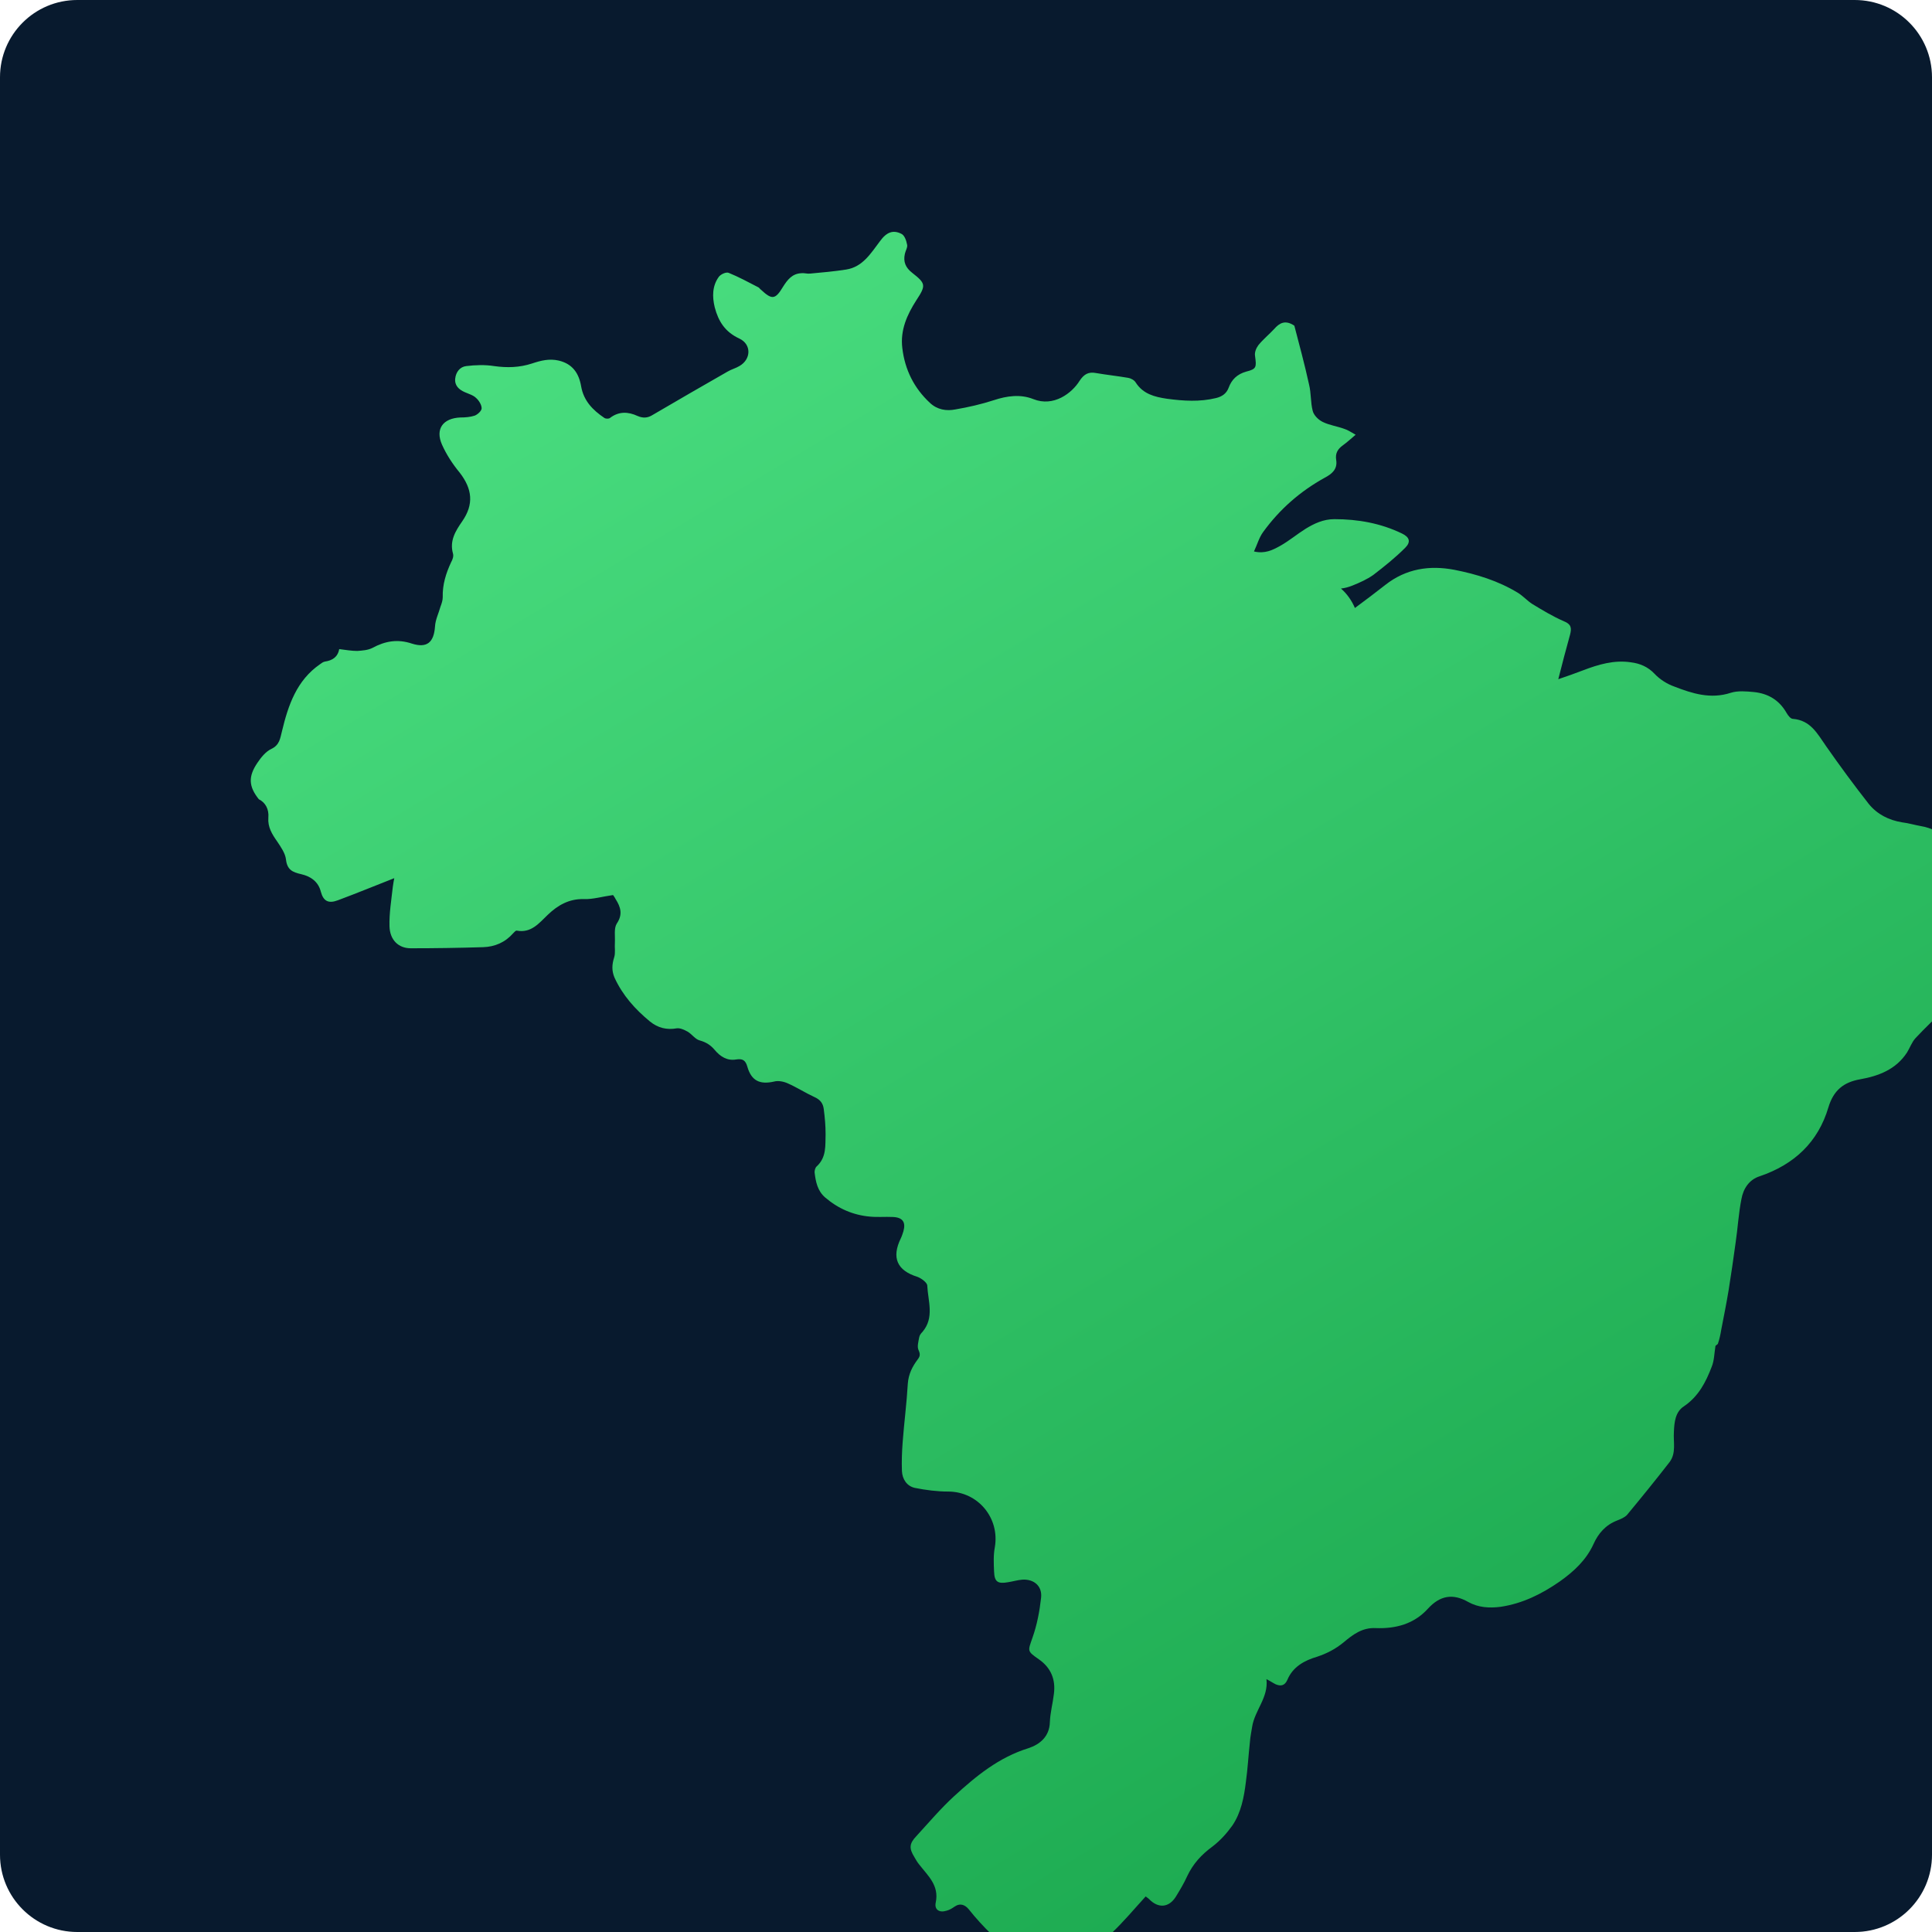
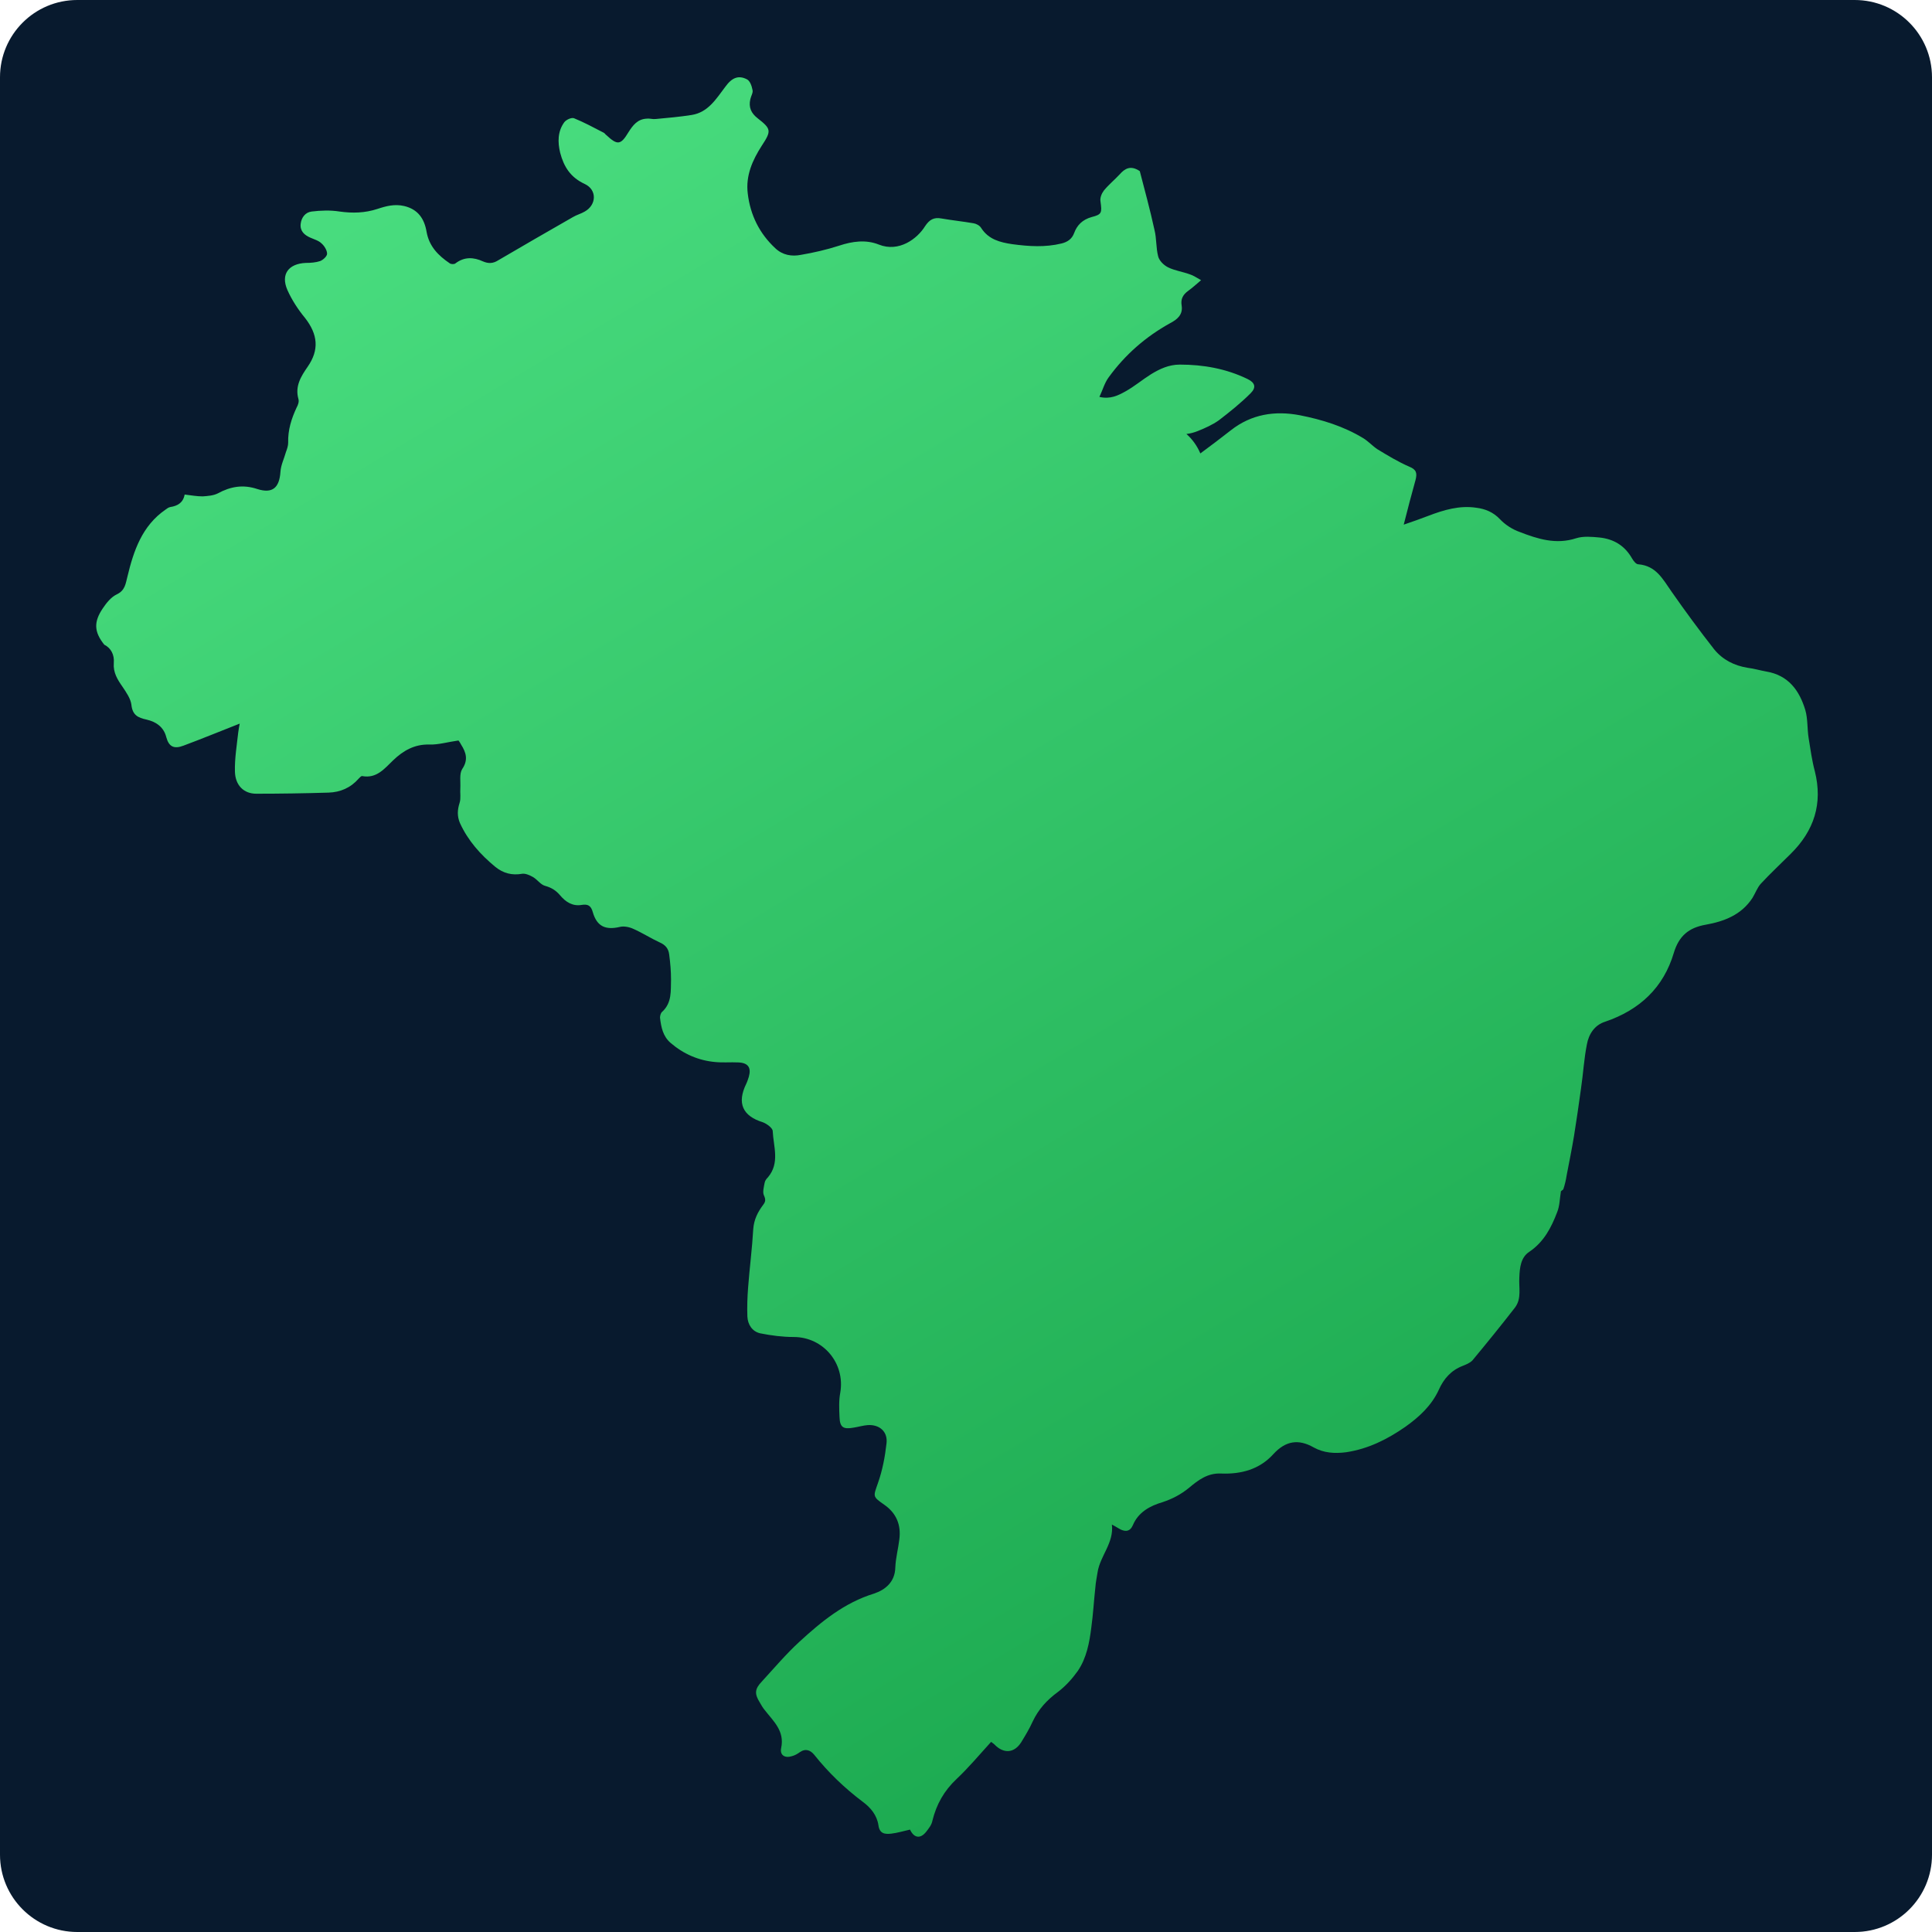
<svg xmlns="http://www.w3.org/2000/svg" width="100%" viewBox="0 0 500 500" role="img">
  <defs>
    <linearGradient id="br-green" x1="0.2" y1="0" x2="0.8" y2="1">
      <stop offset="0%" stop-color="#4ADE80" />
      <stop offset="100%" stop-color="#16A34A" />
    </linearGradient>
  </defs>
  <rect width="500" height="500" fill="#081a2e" rx="20" />
-   <g transform="translate(60, 60) scale(0.95)">
+   <g transform="translate(20, 20) scale(0.95)">
    <path fill="url(#br-green)" d="M9.948,159.572c-0.2,2.6,1,4.5,2.4,6.5c1,1.5,2.2,3.2,2.4,4.9c0.3,2.8,1.8,3.5,4.1,4c2.6,0.6,4.7,2,5.4,4.8       c0.7,2.6,2.1,3.3,4.7,2.3c5.1-1.9,10.2-4,15.3-6c-0.1,0.6-0.3,1.5-0.4,2.4c-0.4,3.6-1,7.2-0.9,10.7c0.1,3.7,2.4,6,5.8,6       c6.6,0,13.1-0.1,19.7-0.3c3.2-0.1,6-1.3,8.2-3.8c0.3-0.3,0.7-0.8,1-0.7c3.9,0.7,6-2,8.4-4.3c2.7-2.6,5.8-4.4,9.8-4.3       c2.5,0.1,5.1-0.7,8-1.1c0,0,0.4,0.5,0.7,1.1c1.4,2.2,2,4.2,0.3,6.7c-0.8,1.3-0.4,3.4-0.5,5.2c-0.1,1.3,0.2,2.8-0.2,4       c-0.6,1.9-0.7,3.6,0.1,5.5c2.2,4.8,5.6,8.6,9.6,11.9c2.2,1.8,4.6,2.4,7.4,1.9c0.9-0.1,2,0.4,2.9,0.9c1.2,0.7,2.1,2.1,3.3,2.4       c1.8,0.5,3,1.3,4.1,2.6c1.5,1.8,3.4,3,5.8,2.6c1.8-0.3,2.6,0.2,3.1,2c1.1,3.8,3.4,4.9,7.3,4c1.1-0.3,2.6,0,3.7,0.5       c2.5,1.1,4.8,2.6,7.2,3.7c1.6,0.7,2.4,1.7,2.6,3.3c0.3,2.3,0.5,4.5,0.5,6.8c-0.1,3.1,0.3,6.3-2.4,8.8c-0.4,0.3-0.6,1.101-0.6,1.601       c0.3,2.6,0.8,5.1,2.9,6.899c3.5,3,7.6,4.8,12.2,5.2c2,0.2,4.1,0,6.2,0.1c2.7,0.101,3.6,1.4,2.9,3.9c-0.2,0.6-0.4,1.3-0.7,1.9       c-2.6,5.3-1,8.8,4.5,10.5c1.1,0.399,2.7,1.6,2.7,2.399c0.2,4.2,2,8.7-1.3,12.601c-0.4,0.399-0.8,0.899-0.9,1.5       c-0.2,1.1-0.6,2.5-0.2,3.399c0.5,1.101,0.5,1.7-0.2,2.601c-1.5,2-2.5,4-2.7,6.6c-0.3,5.3-1,10.6-1.4,15.9       c-0.2,2.6-0.3,5.3-0.2,7.899c0.1,2.2,1.3,4.101,3.5,4.601c3,0.6,6.1,1,9.1,1c8.1,0,14.1,7.199,12.7,15.199       c-0.4,2.101-0.3,4.4-0.2,6.601c0.1,2.8,1,3.399,3.8,2.899c1.3-0.199,2.6-0.6,3.9-0.699c3.2-0.2,5.5,1.8,5.1,5       c-0.4,3.6-1.1,7.3-2.3,10.699c-1.3,3.801-1.6,3.7,1.7,6.001c3.3,2.3,4.6,5.5,4.1,9.399c-0.3,2.601-1,5.101-1.1,7.7       c-0.1,4-2.8,6.1-5.8,7.1c-8.1,2.5-14.3,7.601-20.3,13.101c-3.7,3.399-6.9,7.2-10.3,10.899c-1.9,2-2,3.301-0.5,5.7       c0.4,0.7,0.8,1.4,1.3,2c2.4,3.101,5.5,5.7,4.5,10.4c-0.4,1.899,1,2.8,2.9,2.2c0.8-0.2,1.5-0.601,2.2-1.101c1.6-1.1,2.9-0.5,3.9,0.7       c3.9,4.9,8.3,9.1,13.2,12.8c2.2,1.601,3.9,3.7,4.3,6.4c0.3,2.3,1.7,2.5,3.5,2.3c1.7-0.2,3.3-0.7,5.1-1.1c1.1,2.3,2.8,2.6,4.4,0.6       c0.7-0.9,1.5-1.9,1.7-3c1.1-4.5,3.2-8.2,6.6-11.4c3.299-3.1,6.2-6.6,9.4-10.1c0.2,0.2,0.6,0.4,0.899,0.7       c2.5,2.6,5.4,2.399,7.301-0.601c1.1-1.8,2.199-3.6,3.1-5.6c1.6-3.4,3.9-5.9,6.9-8.1c2.1-1.601,3.899-3.601,5.399-5.7       c2.4-3.5,3.2-7.8,3.7-11.9c0.5-3.6,0.7-7.3,1.1-10.899c0.101-1.4,0.4-2.801,0.601-4.101c0.7-4.5,4.5-8,3.899-13       c1,0.5,1.7,1,2.5,1.4c1.4,0.6,2.5,0.399,3.2-1.2c1.5-3.6,4.7-5.3,8.101-6.3c2.7-0.9,5-2.101,7.2-3.9c2.5-2.1,5.1-4.1,8.8-3.9       c5.399,0.2,10.399-1.1,14.2-5.3c3.3-3.6,6.8-4.2,11-1.8c2.699,1.5,5.699,1.7,8.8,1.3c6-0.899,11.2-3.5,16.1-6.899       c3.8-2.7,7.2-5.801,9.2-10.2c1.3-2.9,3.3-5.2,6.4-6.4c1-0.399,2-0.8,2.699-1.5c3.9-4.7,7.801-9.5,11.601-14.399       c1.899-2.5,1-5.5,1.2-8.301c0.1-2.6,0.399-5.399,2.699-6.899c4-2.7,6-6.601,7.601-10.8c0.7-1.7,0.7-3.7,1-5.5       c-0.101-0.301,0.6-0.5,0.7-0.801c0.399-1.199,0.699-2.5,0.899-3.8c0.7-3.6,1.4-7.1,2-10.7c0.7-4.3,1.3-8.6,1.9-12.899       c0.6-4,0.8-8,1.6-12c0.5-2.8,2.101-5.3,5-6.2c9.4-3.2,15.9-9.3,18.7-18.8c1.4-4.6,4.1-6.8,8.6-7.6c5.101-0.9,9.801-2.7,12.801-7.3       c0.8-1.3,1.3-2.8,2.3-3.9c2.6-2.8,5.399-5.4,8.1-8.1c6.4-6.3,8.8-13.7,6.601-22.5c-0.801-3-1.2-6-1.7-9.1c-0.4-2.5-0.2-5.2-0.9-7.6       c-1.6-5.3-4.6-9.5-10.7-10.5c-1.699-0.3-3.3-0.8-5-1c-3.699-0.6-6.8-2.2-9.1-5c-4-5.1-7.9-10.4-11.6-15.7       c-2.4-3.4-4.2-7.1-9.101-7.5c-0.6,0-1.3-0.9-1.7-1.6c-2-3.5-5-5.3-8.899-5.7c-2.101-0.2-4.4-0.4-6.3,0.2       c-5.5,1.8-10.5,0.2-15.4-1.7c-2-0.7-4-2-5.4-3.5c-1.8-1.9-4-2.8-6.399-3.1c-4.601-0.7-8.9,0.6-13.101,2.2       c-2.1,0.8-4.3,1.6-6.699,2.4c1.1-4.3,2.1-8.2,3.199-12.1c0.5-1.9,0.301-2.9-1.699-3.7c-3-1.3-5.801-3-8.601-4.7       c-1.399-0.9-2.5-2.2-4-3.1c-5.3-3.2-11.1-5-17.2-6.2c-6.8-1.3-13.199-0.3-18.8,4.1c-2.8,2.2-5.6,4.3-8.3,6.3       c-0.9-2.1-2.2-3.9-3.8-5.3c1-0.1,2.1-0.4,3.1-0.8c2-0.8,4-1.7,5.7-2.9c3-2.3,6-4.7,8.7-7.4c1.6-1.6,1.2-2.9-0.9-3.9       c-5.8-2.8-12-3.9-18.399-3.9c-3,0-5.501,1.2-7.801,2.6c-2.399,1.5-4.5,3.3-7,4.7c-2,1.1-4.1,2.2-7.1,1.5       c0.899-1.9,1.399-3.8,2.5-5.3c4.5-6.2,10.1-11.1,16.8-14.8c1.9-1,3.5-2.3,3.101-4.8c-0.3-1.8,0.399-3,1.8-4       c1.1-0.8,2.1-1.7,3.5-2.9c-1.3-0.7-2.101-1.3-3.101-1.6c-1.899-0.7-4.1-1-5.899-1.9c-1.2-0.6-2.4-1.8-2.7-3       c-0.601-2.3-0.4-4.8-1-7.2c-1.2-5.5-2.7-11-4-16c-2.5-1.7-4.101-0.7-5.5,0.9c-1.4,1.5-3,2.8-4.3,4.4c-0.601,0.8-1.101,2-0.9,3       c0.4,3,0.4,3.5-2.4,4.2c-2.5,0.7-4,2.2-4.8,4.4c-0.6,1.6-1.8,2.4-3.399,2.8c-4.5,1.1-8.9,0.8-13.4,0.2c-3.399-0.5-6.5-1.3-8.5-4.4       c-0.399-0.7-1.399-1.2-2.1-1.3c-2.9-0.5-5.8-0.8-8.7-1.3c-2.1-0.4-3.3,0.3-4.5,2.1c-2.1,3.4-7.1,7.2-12.6,5       c-3.5-1.4-7.2-0.9-10.8,0.3c-3.4,1.1-6.9,1.9-10.4,2.5c-2.5,0.5-5,0.1-7-1.8c-4.3-4-6.8-9-7.5-14.9c-0.6-4.9,1.3-9.1,3.8-13       c2.7-4.1,2.6-4.6-1.1-7.5c-1.8-1.4-2.5-3-2-5.2c0.2-0.9,0.8-1.8,0.6-2.5c-0.2-1.1-0.7-2.5-1.5-2.9c-2.3-1.2-4.1-0.5-5.9,2       c-2.5,3.3-4.7,7-9.2,7.7c-3.2,0.5-6.5,0.8-9.8,1.1c-0.8,0.1-1.6-0.2-2.4-0.1c-2.5,0.1-3.8,1.8-5,3.7c-2.1,3.5-3,3.6-6,0.8       c-0.3-0.2-0.5-0.6-0.8-0.7c-2.7-1.4-5.3-2.8-8-3.9c-0.7-0.3-2.2,0.4-2.7,1.1c-1.8,2.5-1.8,5.4-1.1,8.3c1,3.8,2.8,6.7,6.7,8.5       c3.4,1.6,3.2,5.7,0,7.5c-1,0.6-2.2,0.9-3.2,1.5c-6.8,3.9-13.6,7.8-20.4,11.8c-1.4,0.9-2.7,0.9-4.1,0.3c-2.6-1.2-5.1-1.3-7.5,0.5       c-0.3,0.3-1.2,0.3-1.6,0c-3.1-2.1-5.6-4.6-6.3-8.6c-0.6-3.5-2.3-6.1-6.1-7c-2.6-0.6-4.9,0-7.3,0.8c-3.4,1.1-6.7,1.2-10.3,0.7       c-2.5-0.4-5.1-0.3-7.6,0c-1.7,0.2-2.8,1.6-3,3.4c-0.2,1.9,1,3,2.6,3.7c1.1,0.5,2.3,0.8,3.1,1.6c0.8,0.7,1.5,1.9,1.5,2.8       c0,0.7-1.1,1.7-1.9,2c-1.2,0.4-2.6,0.5-3.9,0.5c-4.7,0.2-6.9,3.1-5,7.4c1.2,2.7,2.9,5.3,4.8,7.6c3.5,4.5,3.9,8.7,0.7,13.3       c-1.8,2.6-3.5,5.3-2.5,8.8c0.2,0.7-0.1,1.6-0.5,2.3c-1.4,3-2.4,6.1-2.3,9.6c0,0.8-0.3,1.7-0.6,2.5c-0.5,1.8-1.4,3.6-1.5,5.4       c-0.3,4.4-2.2,6-6.3,4.7c-3.9-1.3-7.3-0.7-10.8,1.2c-1.2,0.6-2.7,0.7-4.1,0.8c-1.6,0-3.2-0.3-4.9-0.5c-0.4,2.2-1.9,3.1-3.9,3.4       c-0.5,0.1-0.9,0.4-1.3,0.7c-6.4,4.4-8.7,11.2-10.4,18.3c-0.5,1.9-0.6,3.7-2.9,4.8c-1.5,0.7-2.8,2.3-3.8,3.8       c-2.5,3.7-2.4,6.4,0.4,9.9C9.148,155.472,10.148,157.271,9.948,159.572z" />
  </g>
</svg>
